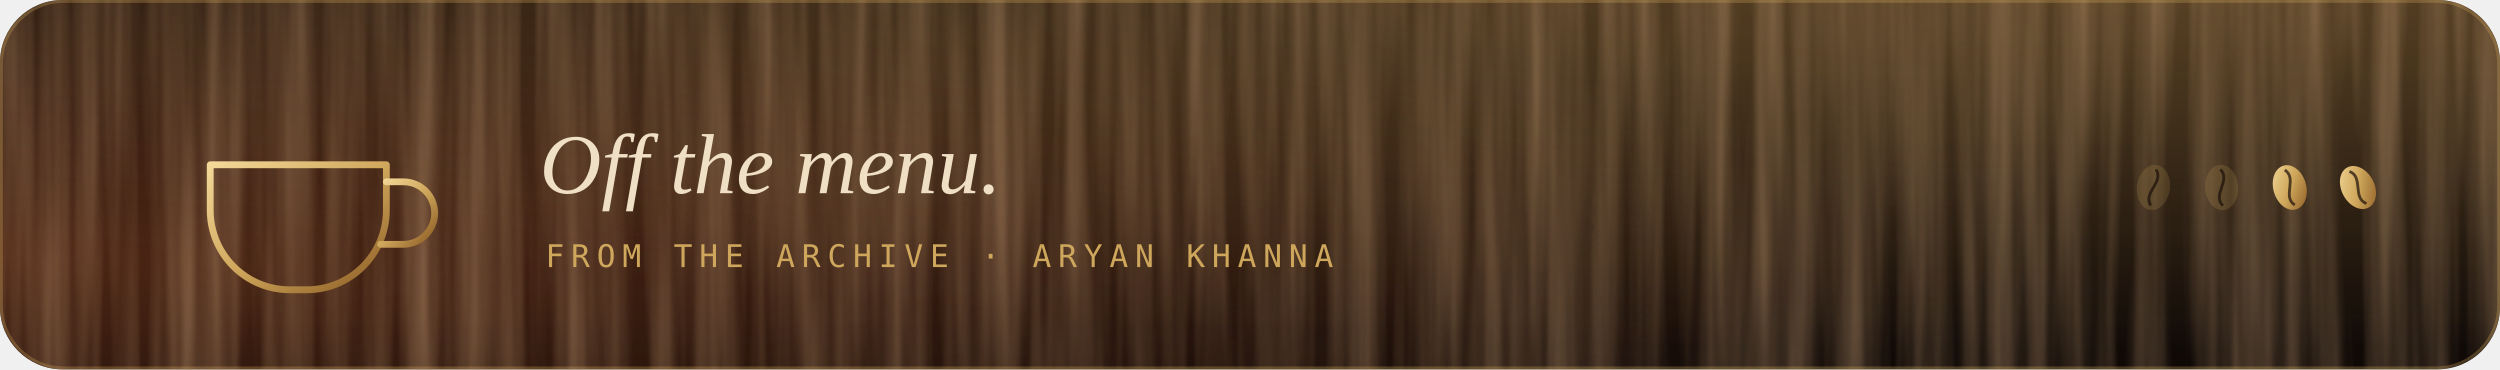
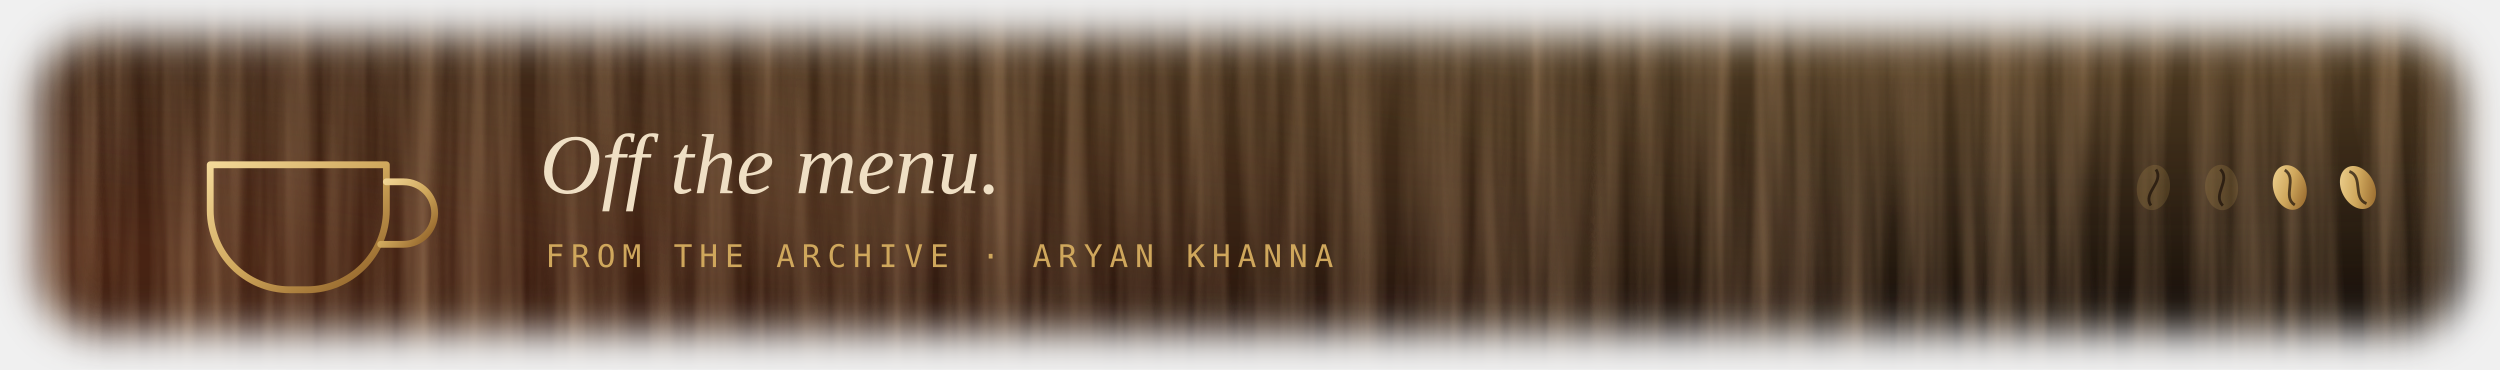
<svg xmlns="http://www.w3.org/2000/svg" viewBox="0 0 880 130" width="100%" role="img" aria-label="Off the menu.">
  <defs>
    <linearGradient id="wall" x1="0" y1="0" x2="0" y2="1">
      <stop offset="0" stop-color="#24150c" />
      <stop offset=".6" stop-color="#170e09" />
      <stop offset="1" stop-color="#0f0906" />
    </linearGradient>
    <radialGradient id="lamp" cx=".84" cy="0" r=".95">
      <stop offset="0" stop-color="#cfa75c" stop-opacity=".30" />
      <stop offset="1" stop-color="#cfa75c" stop-opacity="0" />
    </radialGradient>
    <radialGradient id="ember" cx="0" cy=".7" r=".8">
      <stop offset="0" stop-color="#7a3a1e" stop-opacity=".55" />
      <stop offset="1" stop-color="#7a3a1e" stop-opacity="0" />
    </radialGradient>
    <linearGradient id="glass" x1="0" y1="0" x2="1" y2="1">
      <stop offset="0" stop-color="#efdfc4" stop-opacity=".13" />
      <stop offset="1" stop-color="#efdfc4" stop-opacity=".03" />
    </linearGradient>
    <linearGradient id="green" x1="0" y1="0" x2="1" y2="1">
      <stop offset="0" stop-color="#1d4435" stop-opacity=".85" />
      <stop offset="1" stop-color="#efdfc4" stop-opacity=".04" />
    </linearGradient>
    <linearGradient id="brass" x1="0" y1="0" x2="1" y2="1">
      <stop offset="0" stop-color="#f3d898" />
      <stop offset=".5" stop-color="#cfa75c" />
      <stop offset="1" stop-color="#8a5a22" />
    </linearGradient>
    <linearGradient id="neo" x1="0" y1="0" x2="1" y2="1">
      <stop offset="0" stop-color="#3a2411" />
      <stop offset="1" stop-color="#22140b" />
    </linearGradient>
    <linearGradient id="fade" x1="0" y1="0" x2="1" y2="0">
      <stop offset="0" stop-color="#cfa75c" stop-opacity=".75" />
      <stop offset="1" stop-color="#cfa75c" stop-opacity="0" />
    </linearGradient>
    <filter id="grain" x="0" y="0" width="100%" height="100%">
      <feTurbulence type="fractalNoise" baseFrequency=".11 .005" numOctaves="3" seed="7" />
      <feColorMatrix values="0 0 0 0 .62  0 0 0 0 .38  0 0 0 0 .2  1.4 0 0 0 -.42" />
    </filter>
    <filter id="blur" x="-60%" y="-60%" width="220%" height="220%">
      <feGaussianBlur stdDeviation="36" />
    </filter>
+     <filter id="soft" x="-10%" y="-20%" width="120%" height="140%">
+       <feGaussianBlur stdDeviation="7" />
+     </filter>
    <filter id="lift" x="-20%" y="-40%" width="140%" height="190%">
      <feDropShadow dx="3" dy="4" stdDeviation="4" flood-color="#000" flood-opacity=".6" />
      <feDropShadow dx="-2" dy="-2" stdDeviation="2.5" flood-color="#96623a" flood-opacity=".26" />
    </filter>
+     <mask id="feather">
+       <rect x="13" y="13" width="854" height="104" rx="22" fill="#fff" filter="url(#soft)" />
+     </mask>
    <clipPath id="clip">
      <rect width="880" height="130" rx="22" />
    </clipPath>
  </defs>
-   <g clip-path="url(#clip)">
+   <g mask="url(#feather)">
    <rect width="880" height="130" fill="url(#wall)" />
    <rect width="880" height="130" fill="url(#ember)" />
    <rect width="880" height="130" fill="url(#lamp)" />
    <rect width="880" height="130" filter="url(#grain)" opacity=".5" />
  </g>
-   <rect x=".5" y=".5" width="879" height="129" rx="22" fill="none" stroke="#cfa75c" stroke-opacity=".3" />
-   <g transform="translate(86,14) scale(0.9)" fill="none" stroke="#efdfc4" stroke-width="2" stroke-linecap="round">
+   <g transform="translate(86,14) scale(0.9)" fill="none" stroke="#bda98b" stroke-width="2" stroke-linecap="round">
    <path d="M0 40c-8-10 8-15 0-25s6-12 2-18" opacity="0">
      <animate attributeName="opacity" values="0;.65;0" dur="4.5s" begin="0.0s" repeatCount="indefinite" />
      <animateTransform attributeName="transform" type="translate" values="0 10;0 -12" dur="4.5s" begin="0.0s" repeatCount="indefinite" />
    </path>
    <path d="M18 40c-8-10 8-15 0-25s6-12 2-18" opacity="0">
      <animate attributeName="opacity" values="0;.65;0" dur="4.5s" begin="1.4s" repeatCount="indefinite" />
      <animateTransform attributeName="transform" type="translate" values="0 10;0 -12" dur="4.5s" begin="1.4s" repeatCount="indefinite" />
    </path>
    <path d="M36 40c-8-10 8-15 0-25s6-12 2-18" opacity="0">
      <animate attributeName="opacity" values="0;.65;0" dur="4.5s" begin="2.8s" repeatCount="indefinite" />
      <animateTransform attributeName="transform" type="translate" values="0 10;0 -12" dur="4.5s" begin="2.8s" repeatCount="indefinite" />
    </path>
  </g>
  <g transform="translate(74,58) scale(1.0)" fill="none" stroke="url(#brass)" stroke-width="2.4" stroke-linecap="round" stroke-linejoin="round">
    <path d="M0 0h62v16a28 28 0 0 1-28 28h-6a28 28 0 0 1-28-28z" />
    <path d="M62 6h6a11 11 0 0 1 0 22h-8" />
    <path d="M-8 54h78" />
  </g>
  <text x="190" y="68" font-family="'Bodoni 72','Bodoni MT',Didot,'Playfair Display',Georgia,'Times New Roman',serif" font-size="30" fill="#efdfc4" font-style="italic">Off the menu.</text>
  <text x="192" y="94" font-family="'SF Mono',Menlo,Consolas,'DejaVu Sans Mono',monospace" font-size="11" fill="#cfa75c" letter-spacing="2.4">FROM THE ARCHIVE · ARYAN KHANNA</text>
  <g transform="translate(830,66) rotate(-28)">
    <ellipse rx="5.8" ry="8" fill="url(#brass)" />
    <path d="M0 -6.4c3.6 4.0 -3.6 8.8 0 12.8" fill="none" stroke="#1a0f08" stroke-opacity=".7" stroke-width="1" />
  </g>
  <g transform="translate(806,66) rotate(-16)">
    <ellipse rx="5.8" ry="8" fill="url(#brass)" />
    <path d="M0 -6.4c3.6 4.0 -3.6 8.8 0 12.8" fill="none" stroke="#1a0f08" stroke-opacity=".7" stroke-width="1" />
  </g>
  <g transform="translate(782,66) rotate(-4)">
    <ellipse rx="5.8" ry="8" fill="#cfa75c" fill-opacity=".18" />
    <path d="M0 -6.4c3.6 4.0 -3.6 8.8 0 12.8" fill="none" stroke="#1a0f08" stroke-opacity=".7" stroke-width="1" />
  </g>
  <g transform="translate(758,66) rotate(8)">
    <ellipse rx="5.8" ry="8" fill="#cfa75c" fill-opacity=".18" />
    <path d="M0 -6.4c3.6 4.0 -3.6 8.8 0 12.8" fill="none" stroke="#1a0f08" stroke-opacity=".7" stroke-width="1" />
  </g>
</svg>
